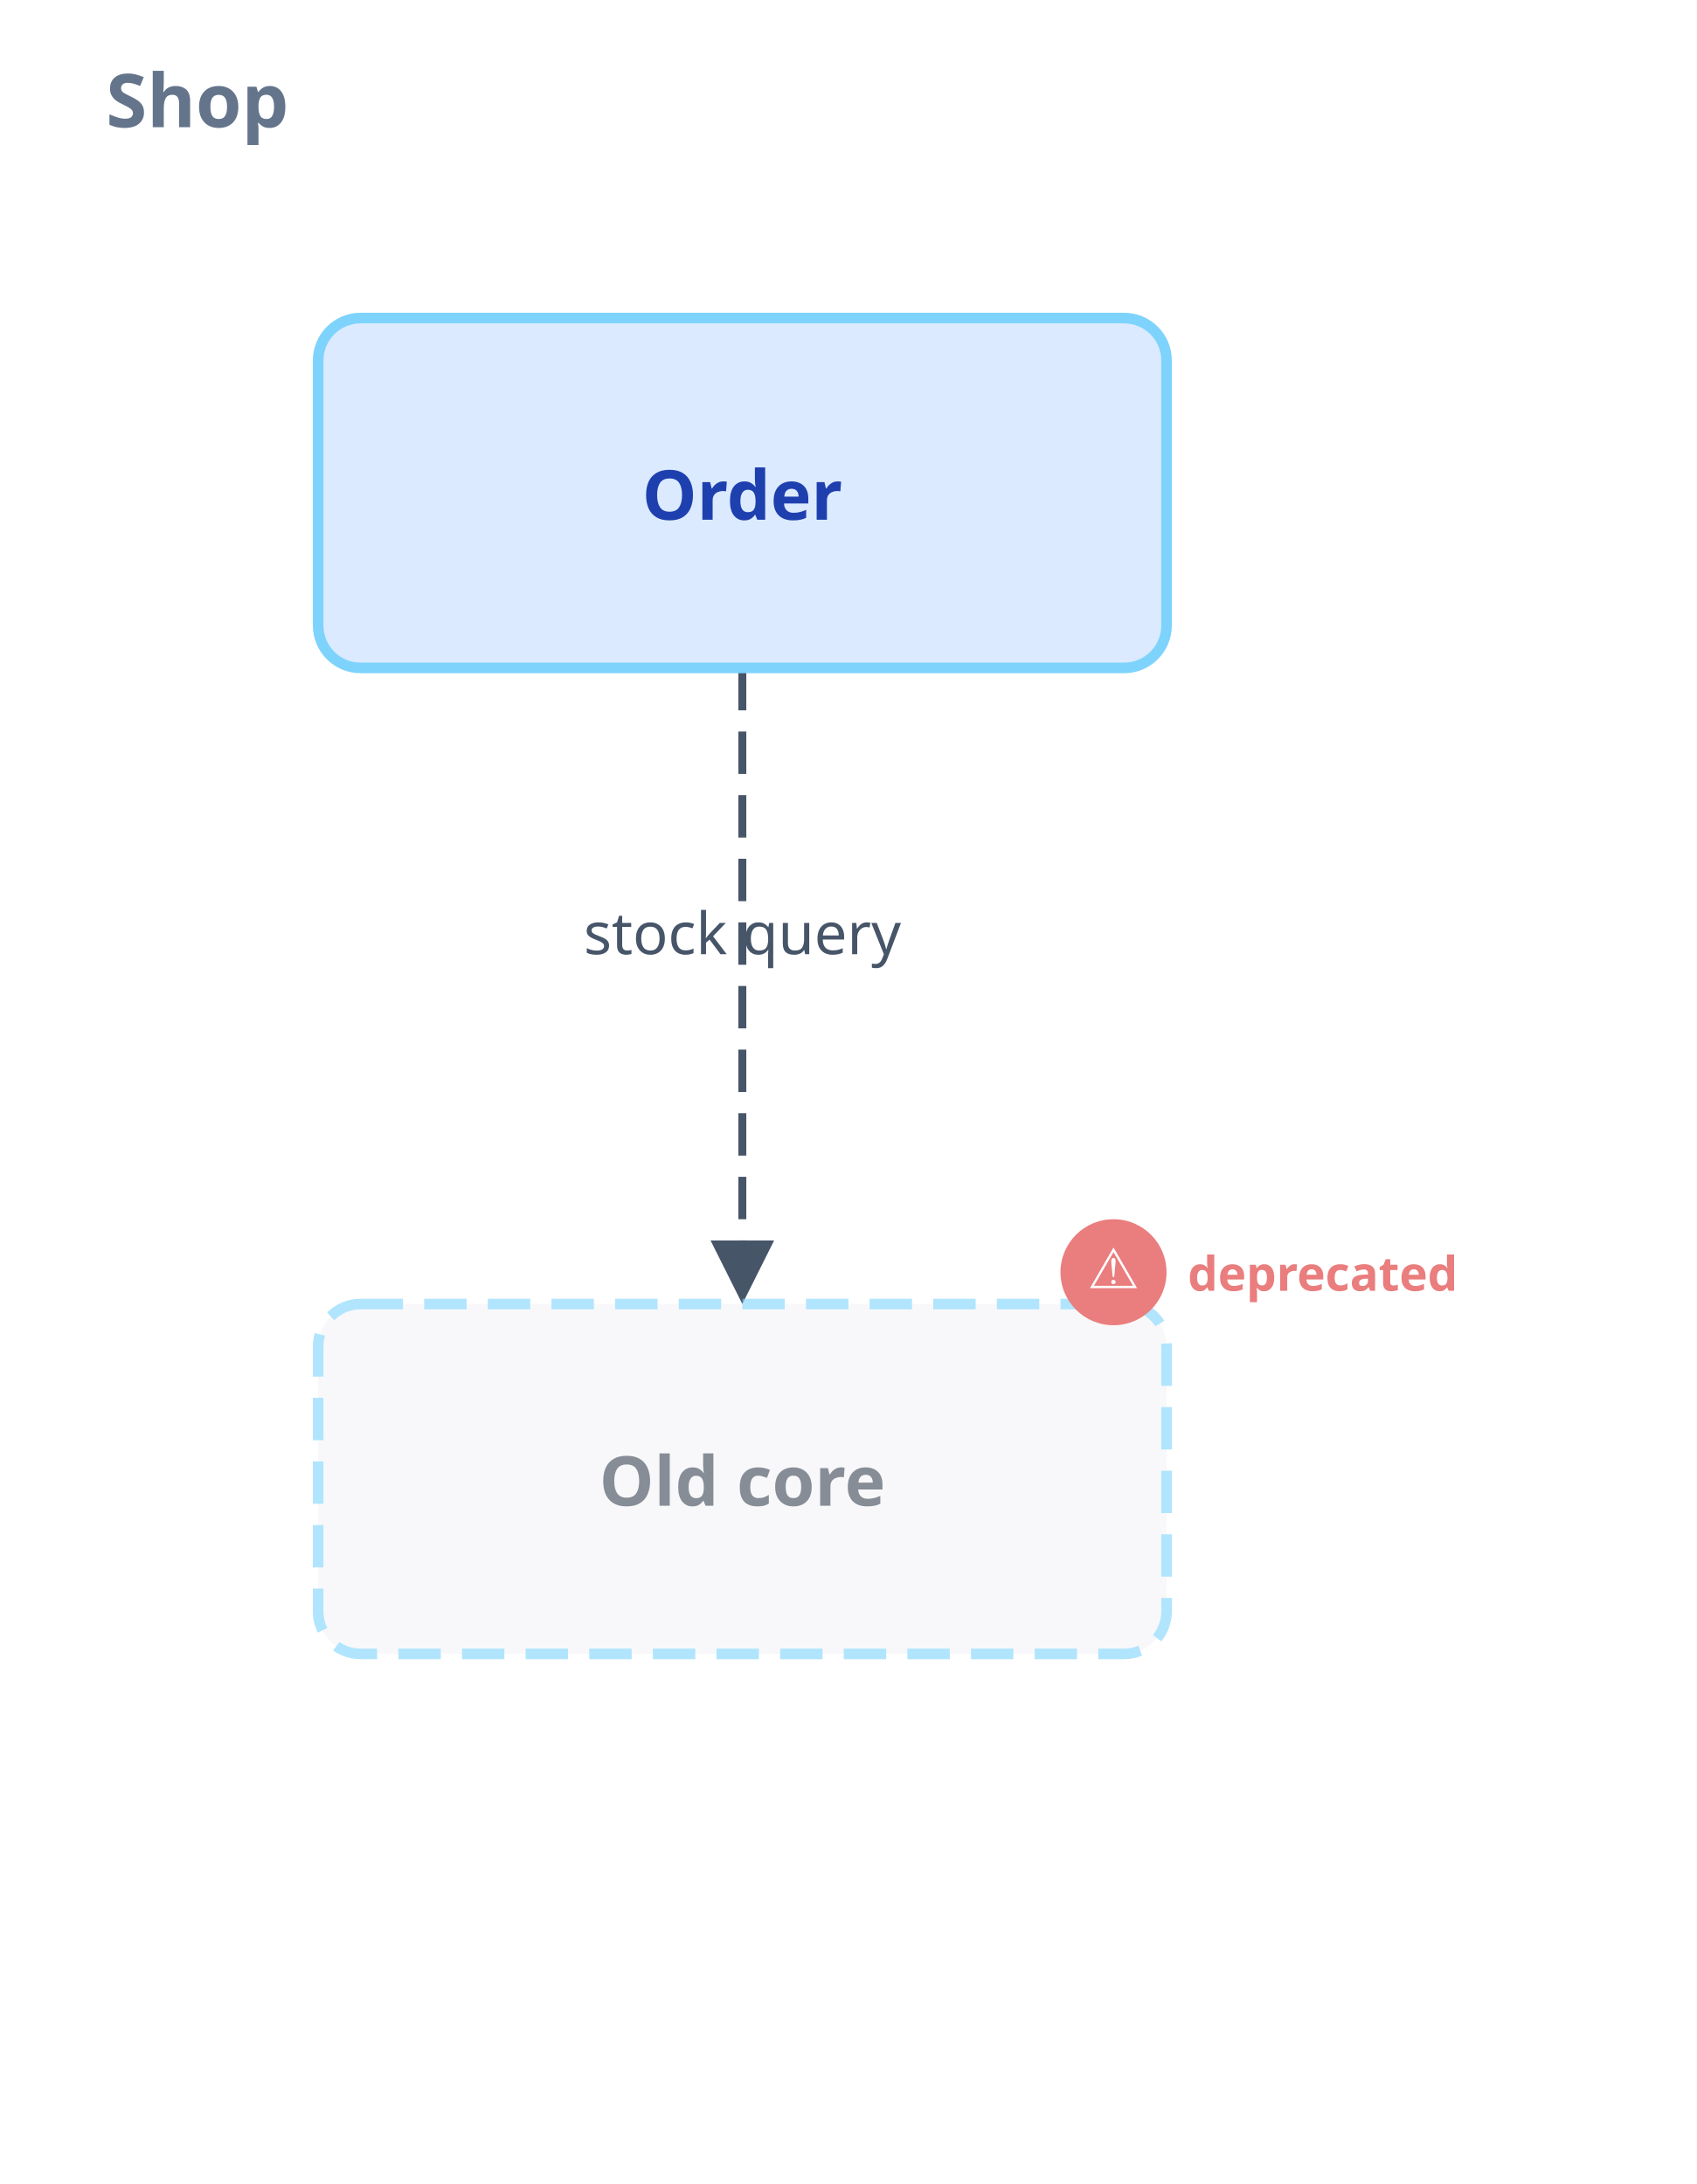
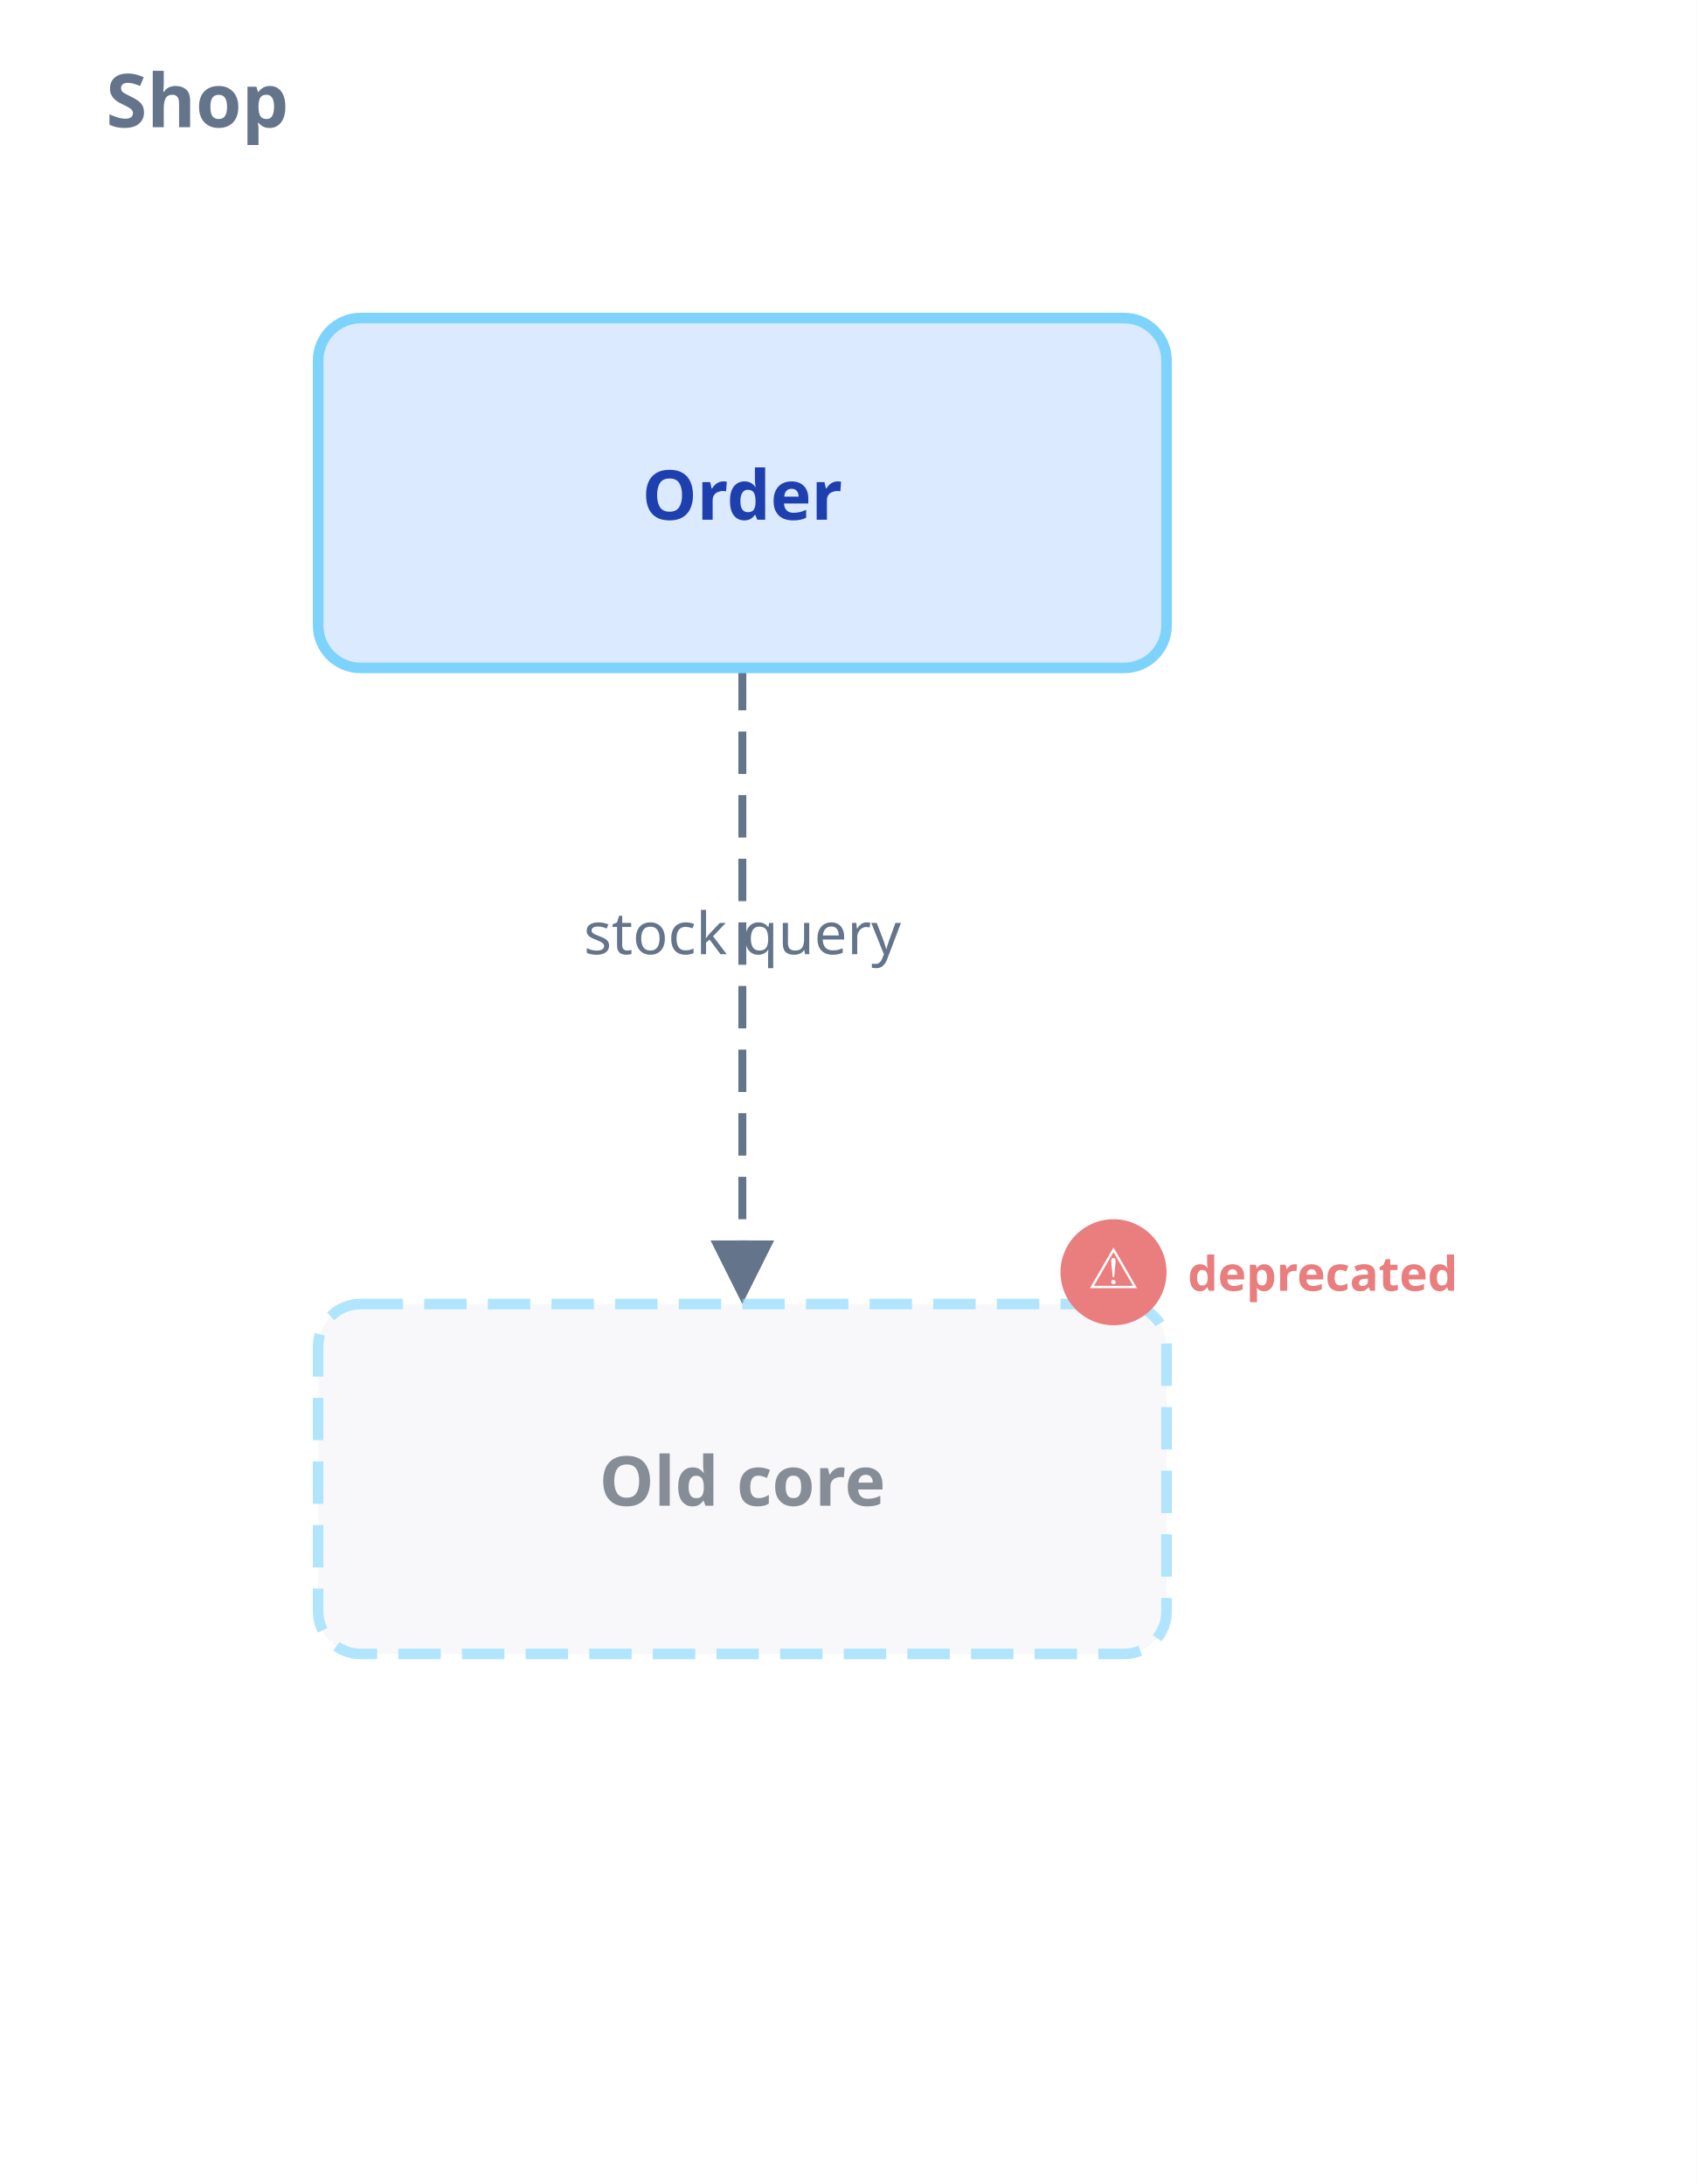
<svg xmlns="http://www.w3.org/2000/svg" viewBox="0 0 320 412" width="320" height="412">
  <defs>
    <marker id="arrow-default" viewBox="0 0 10 10" refX="10" refY="5" markerWidth="8" markerHeight="8" orient="auto-start-reverse">
-       <path d="M 0 0 L 10 5 L 0 10 z" fill="#475569" />
+       <path d="M 0 0 L 10 5 L 0 10 z" fill="#64748B" />
    </marker>
  </defs>
  <rect width="320" height="412" fill="#FFFFFF" rx="0" />
  <text x="20" y="24" fill="#64748B" font-size="14px" font-family="sans-serif" font-weight="bold">Shop</text>
  <g class="edges">
    <g data-edge-from="OrderService" data-edge-to="Legacy" data-edge-kind="async" data-edge-canonical-id="OrderService--&gt;Legacy" data-edge-label="stock query" class="krs-edge krs-edge--interactive">
      <line x1="140" y1="126" x2="140" y2="246" stroke="transparent" stroke-width="14" stroke-linecap="butt" class="krs-edge__hitline" />
-       <line x1="140" y1="126" x2="140" y2="246" stroke="#475569" stroke-width="1.5" stroke-dasharray="8 4" marker-end="url(#arrow-default)" />
-       <text x="140" y="180" text-anchor="middle" fill="#475569" font-size="11px" font-family="sans-serif">stock query</text>
+       <line x1="140" y1="126" x2="140" y2="246" stroke="#64748B" stroke-width="1.5" stroke-dasharray="8 4" marker-end="url(#arrow-default)" />
+       <text x="140" y="180" text-anchor="middle" fill="#64748B" font-size="11px" font-family="sans-serif">stock query</text>
    </g>
  </g>
  <g class="nodes">
    <g data-node-id="OrderService" data-node-kind="service" data-has-children="false" data-has-description="false">
      <rect x="60" y="60" width="160" height="66" rx="8" ry="8" fill="#dbeafe" stroke="#7DD3FC" stroke-width="2" />
      <text x="140" y="93" text-anchor="middle" dominant-baseline="central" fill="#1e40af" font-size="13px" font-weight="bold" font-family="sans-serif">Order</text>
    </g>
    <g data-node-id="Legacy" data-node-kind="service" data-has-children="false" data-has-description="false" opacity="0.6">
      <rect x="60" y="246" width="160" height="66" rx="8" ry="8" fill="#f3f4f6" stroke="#7DD3FC" stroke-width="2" stroke-dasharray="8 4" />
      <text x="140" y="279" text-anchor="middle" dominant-baseline="central" fill="#374151" font-size="13px" font-weight="bold" font-family="sans-serif">Old core</text>
      <g data-node-badge="Legacy">
        <circle cx="210" cy="240" r="10" fill="#DC2626" />
        <text x="210" y="240" text-anchor="middle" dominant-baseline="central" fill="white" font-size="10px">⚠</text>
        <text x="224" y="240" dominant-baseline="central" fill="#DC2626" font-size="9px" font-weight="bold" font-family="sans-serif">deprecated</text>
      </g>
    </g>
  </g>
</svg>
